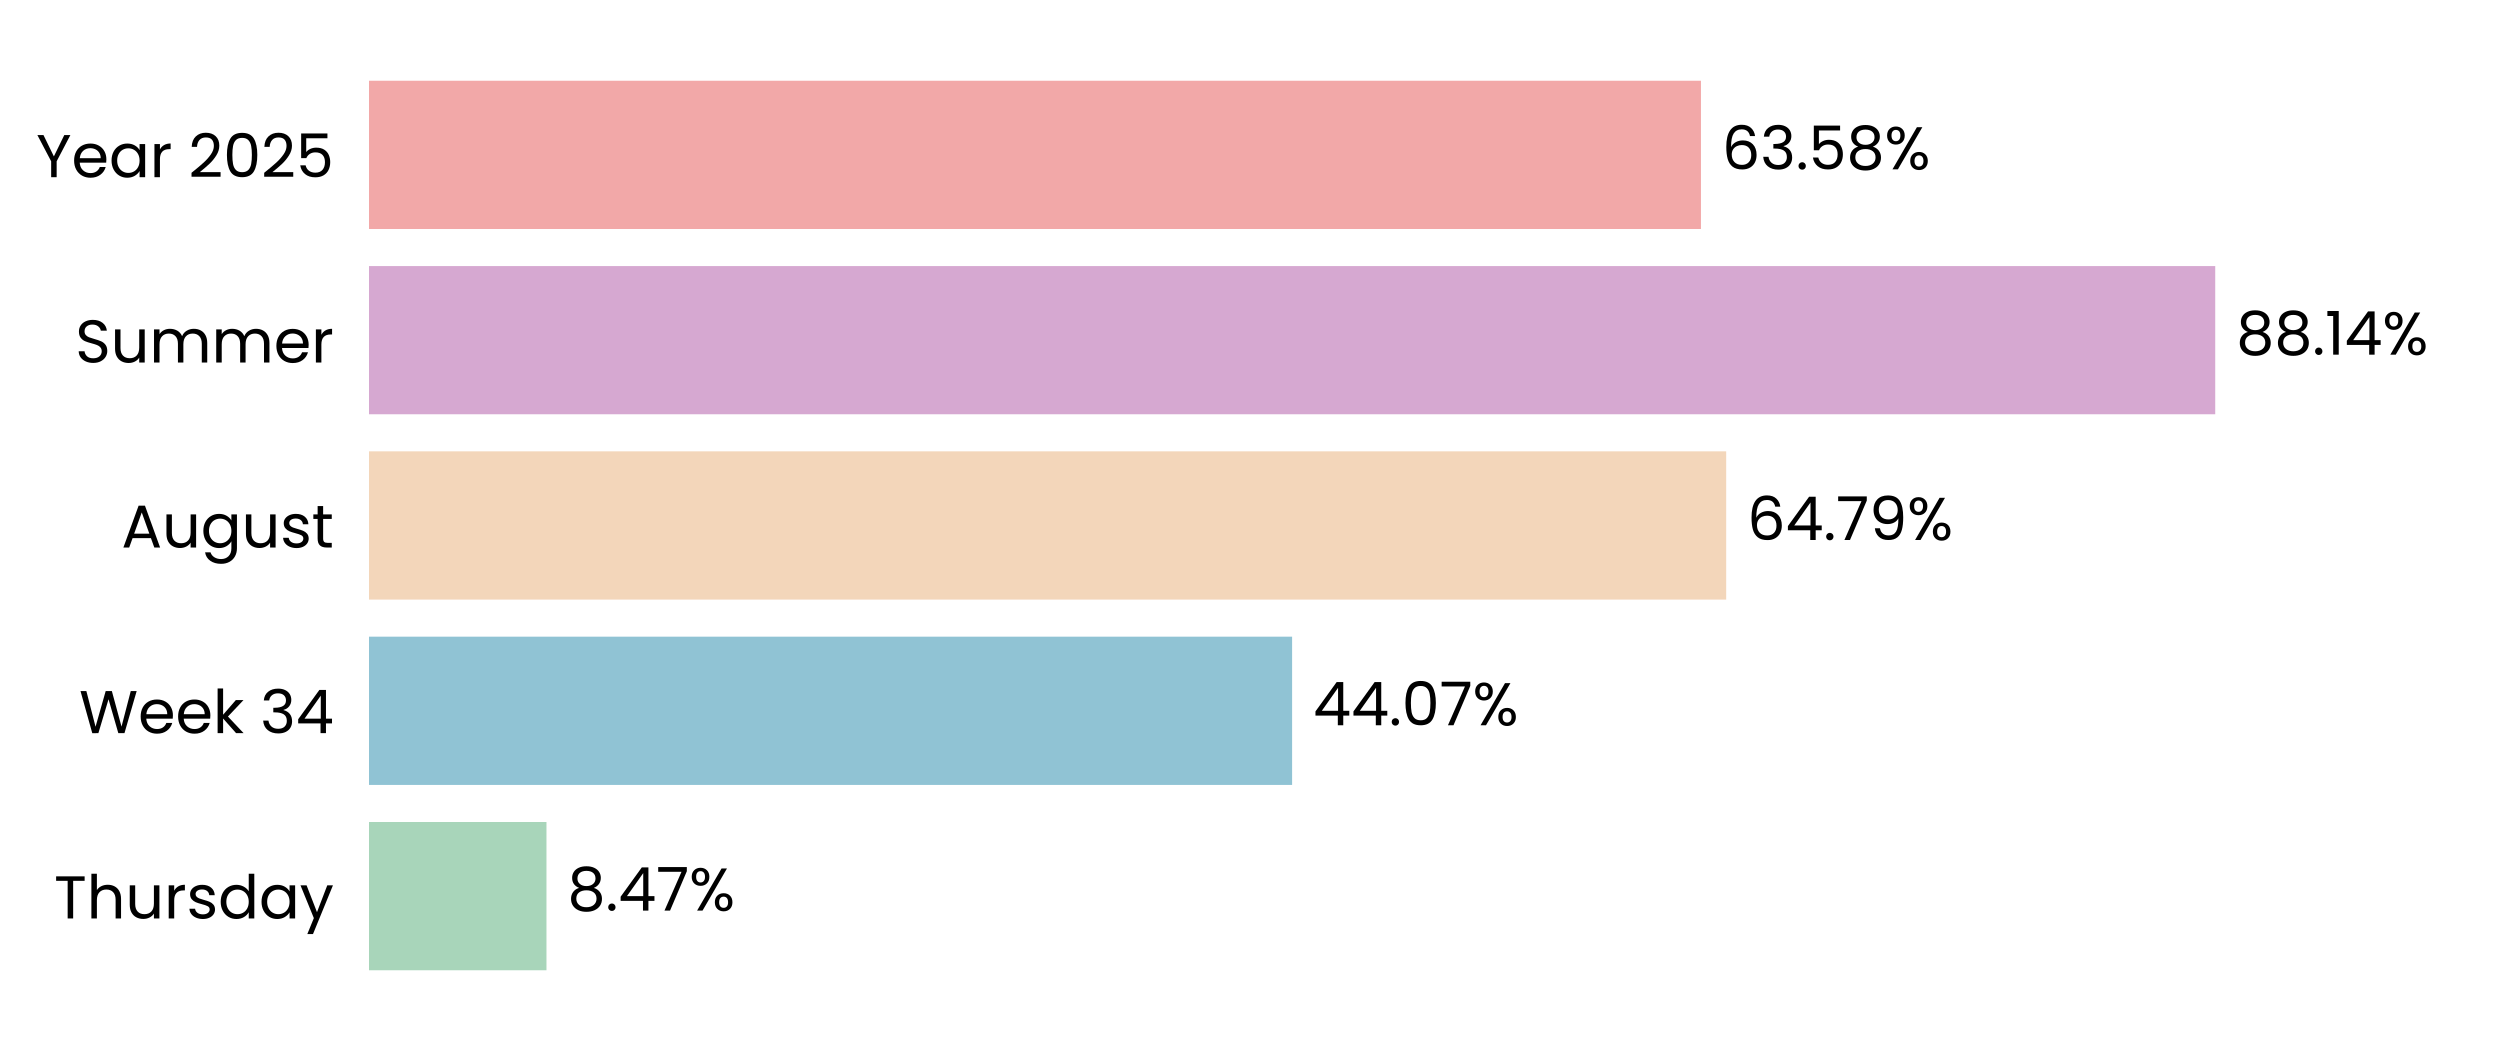
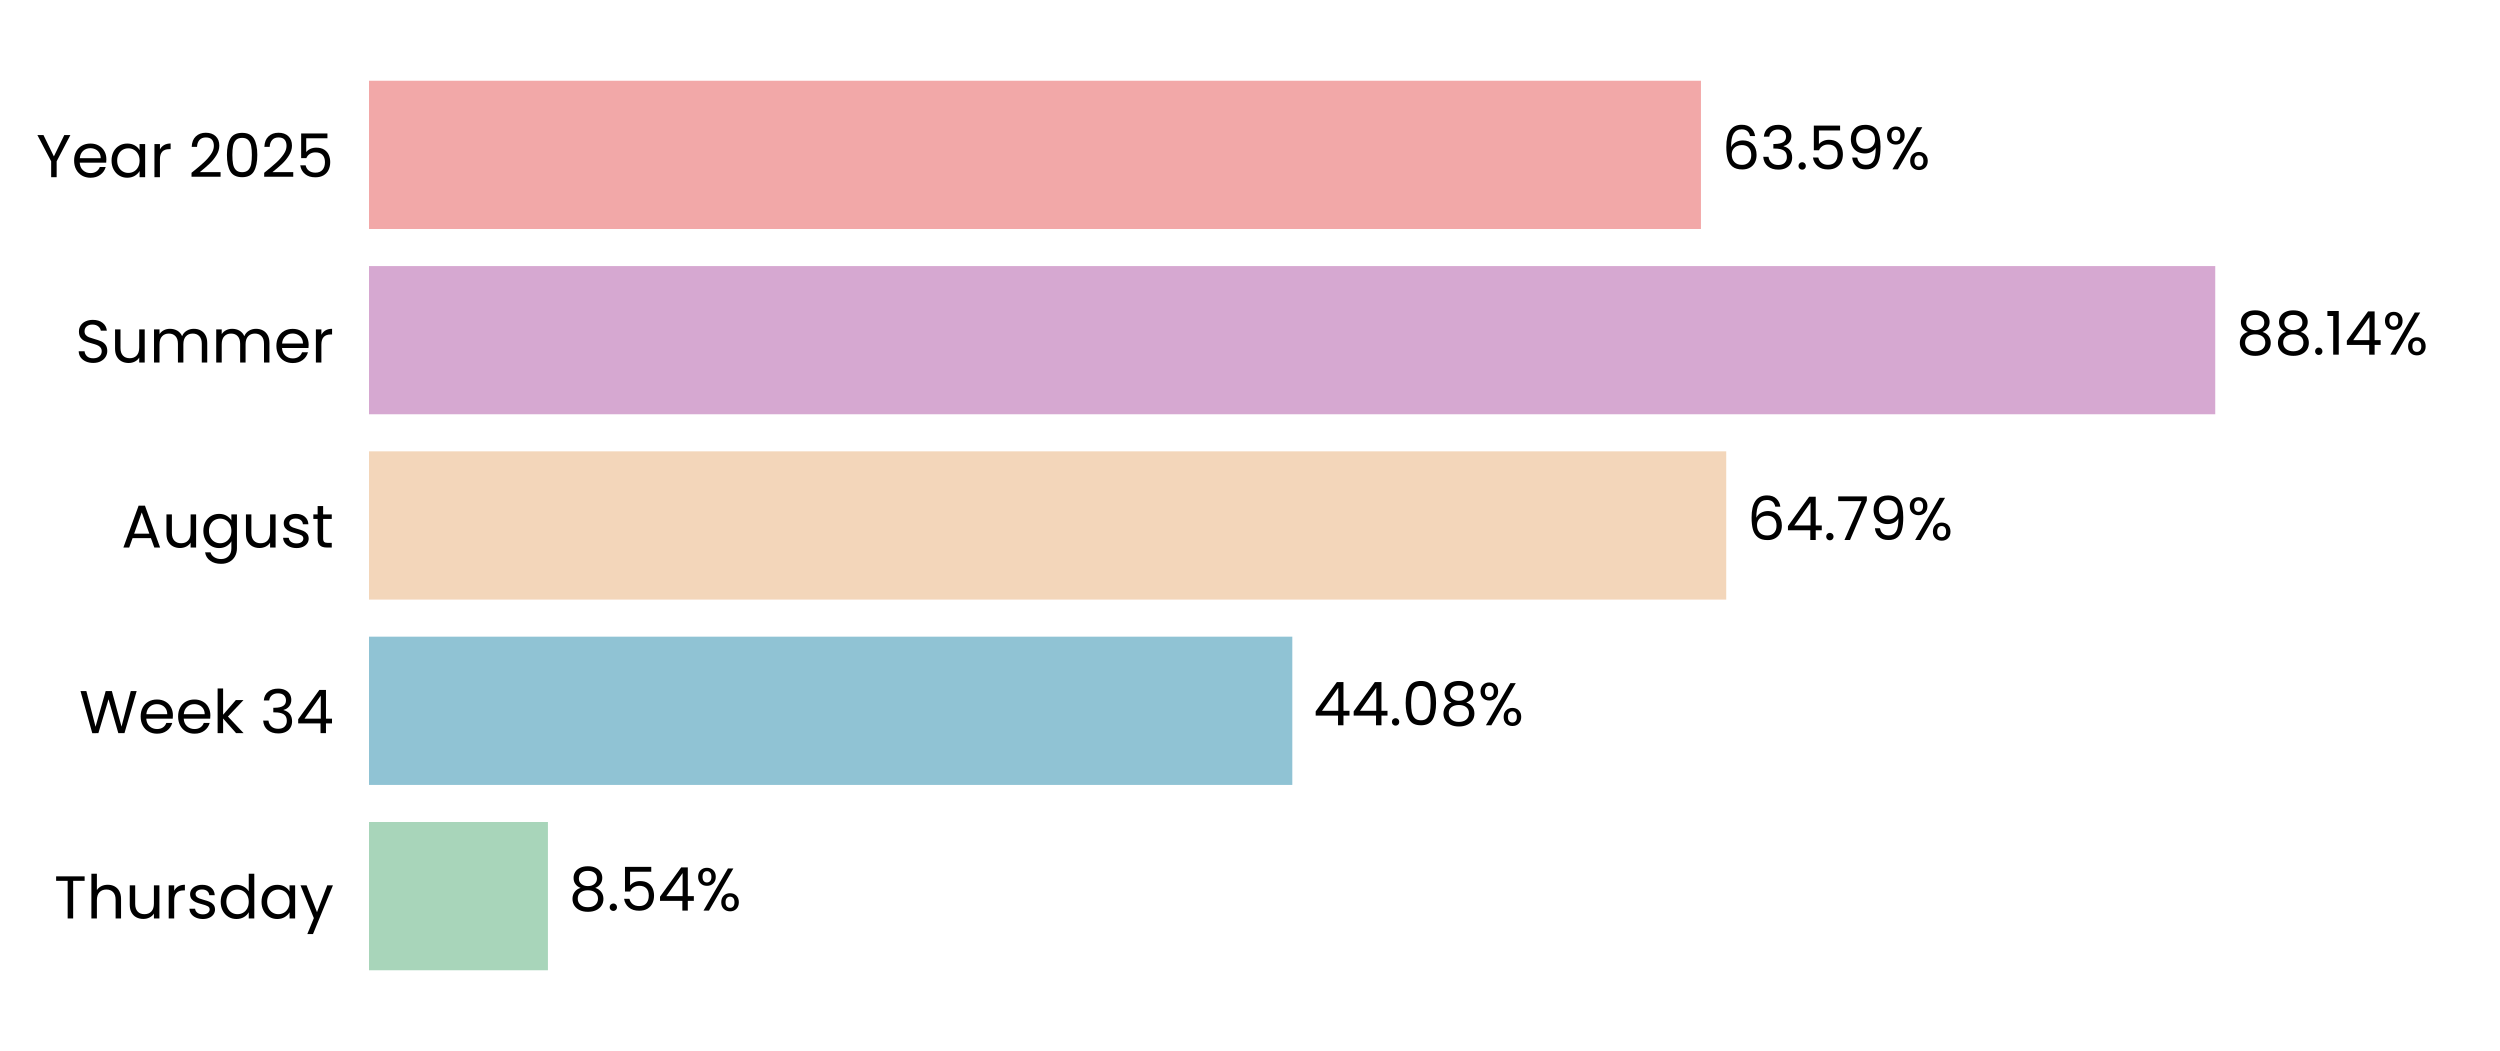
<svg xmlns="http://www.w3.org/2000/svg" xmlns:xlink="http://www.w3.org/1999/xlink" width="496.691pt" height="208.8pt" viewBox="0 0 496.691 208.8" version="1.1">
  <defs>
    <style type="text/css">*{stroke-linejoin: round; stroke-linecap: butt}</style>
  </defs>
  <g id="figure_1">
    <g id="patch_1">
      <path d="M 0 208.8  L 496.691 208.8  L 496.691 0  L 0 0  L 0 208.8  z " style="fill: none" />
    </g>
    <g id="axes_1">
      <g id="patch_2">
        <path d="M 73.311 201.6  L 489.491 201.6  L 489.491 7.2  L 73.311 7.2  L 73.311 201.6  z " style="fill: none" />
      </g>
      <g id="patch_3">
-         <path d="M 73.311 192.764  L 108.571 192.764  L 108.571 163.309  L 73.311 163.309  z " clip-path="url(#pe16dc82df0)" style="fill: #a8d5ba" />
+         <path d="M 73.311 192.764  L 108.86 192.764  L 108.86 163.309  L 73.311 163.309  z " clip-path="url(#pa56ac3634a)" style="fill: #a8d5ba" />
      </g>
      <g id="patch_4">
-         <path d="M 73.311 155.945  L 256.711 155.945  L 256.711 126.491  L 73.311 126.491  z " clip-path="url(#pe16dc82df0)" style="fill: #90c3d4" />
+         <path d="M 73.311 155.945  L 256.752 155.945  L 256.752 126.491  L 73.311 126.491  z " clip-path="url(#pa56ac3634a)" style="fill: #90c3d4" />
      </g>
      <g id="patch_5">
-         <path d="M 73.311 119.127  L 342.952 119.127  L 342.952 89.673  L 73.311 89.673  z " clip-path="url(#pe16dc82df0)" style="fill: #f3d6ba" />
+         <path d="M 73.311 119.127  L 342.961 119.127  L 342.961 89.673  L 73.311 89.673  z " clip-path="url(#pa56ac3634a)" style="fill: #f3d6ba" />
      </g>
      <g id="patch_6">
-         <path d="M 73.311 82.309  L 440.114 82.309  L 440.114 52.855  L 73.311 52.855  z " clip-path="url(#pe16dc82df0)" style="fill: #d6a8d1" />
+         <path d="M 73.311 82.309  L 440.117 82.309  L 440.117 52.855  L 73.311 52.855  z " clip-path="url(#pa56ac3634a)" style="fill: #d6a8d1" />
      </g>
      <g id="patch_7">
-         <path d="M 73.311 45.491  L 337.939 45.491  L 337.939 16.036  L 73.311 16.036  z " clip-path="url(#pe16dc82df0)" style="fill: #f2a8a8" />
+         <path d="M 73.311 45.491  L 337.939 45.491  L 337.939 16.036  L 73.311 16.036  z " clip-path="url(#pa56ac3634a)" style="fill: #f2a8a8" />
      </g>
      <g id="matplotlib.axis_1">
        <g id="ytick_1">
          <g id="text_1">
            <g transform="translate(10.74188 182.4764) scale(0.12 -0.12)">
              <defs>
                <path id="Poppins-Regular-54" d="M 3238 4461  L 3238 3987  L 2022 3987  L 2022 0  L 1440 0  L 1440 3987  L 218 3987  L 218 4461  L 3238 4461  z " transform="scale(0.015625)" />
                <path id="Poppins-Regular-68" d="M 2234 3571  Q 2630 3571 2950 3401  Q 3270 3232 3452 2893  Q 3635 2554 3635 2067  L 3635 0  L 3059 0  L 3059 1984  Q 3059 2509 2796 2787  Q 2534 3066 2080 3066  Q 1619 3066 1347 2778  Q 1075 2490 1075 1939  L 1075 0  L 493 0  L 493 4736  L 1075 4736  L 1075 3008  Q 1248 3277 1552 3424  Q 1856 3571 2234 3571  z " transform="scale(0.015625)" />
                <path id="Poppins-Regular-75" d="M 3603 3507  L 3603 0  L 3021 0  L 3021 518  Q 2854 250 2556 99  Q 2259 -51 1901 -51  Q 1491 -51 1164 118  Q 838 288 649 627  Q 461 966 461 1453  L 461 3507  L 1037 3507  L 1037 1530  Q 1037 1011 1299 732  Q 1562 454 2016 454  Q 2483 454 2752 742  Q 3021 1030 3021 1581  L 3021 3507  L 3603 3507  z " transform="scale(0.015625)" />
                <path id="Poppins-Regular-72" d="M 1075 2938  Q 1229 3238 1513 3404  Q 1798 3571 2208 3571  L 2208 2970  L 2054 2970  Q 1075 2970 1075 1907  L 1075 0  L 493 0  L 493 3507  L 1075 3507  L 1075 2938  z " transform="scale(0.015625)" />
                <path id="Poppins-Regular-73" d="M 1734 -58  Q 1331 -58 1011 80  Q 691 218 505 464  Q 320 710 301 1030  L 902 1030  Q 928 768 1149 601  Q 1370 435 1728 435  Q 2061 435 2253 582  Q 2445 730 2445 954  Q 2445 1184 2240 1296  Q 2035 1408 1606 1517  Q 1216 1619 969 1724  Q 723 1830 547 2038  Q 371 2246 371 2586  Q 371 2854 531 3078  Q 691 3302 985 3433  Q 1280 3565 1658 3565  Q 2240 3565 2598 3270  Q 2957 2976 2982 2464  L 2400 2464  Q 2381 2739 2179 2905  Q 1978 3072 1638 3072  Q 1325 3072 1139 2937  Q 954 2803 954 2586  Q 954 2413 1066 2301  Q 1178 2189 1347 2121  Q 1517 2054 1818 1971  Q 2195 1869 2432 1769  Q 2669 1670 2838 1472  Q 3008 1274 3014 954  Q 3014 666 2854 435  Q 2694 205 2403 73  Q 2112 -58 1734 -58  z " transform="scale(0.015625)" />
                <path id="Poppins-Regular-64" d="M 275 1766  Q 275 2304 492 2710  Q 710 3117 1091 3341  Q 1472 3565 1946 3565  Q 2355 3565 2707 3376  Q 3059 3187 3245 2880  L 3245 4736  L 3834 4736  L 3834 0  L 3245 0  L 3245 659  Q 3072 346 2733 144  Q 2394 -58 1939 -58  Q 1472 -58 1091 172  Q 710 403 492 819  Q 275 1235 275 1766  z M 3245 1760  Q 3245 2157 3085 2451  Q 2925 2746 2653 2902  Q 2381 3059 2054 3059  Q 1728 3059 1459 2905  Q 1190 2752 1030 2457  Q 870 2163 870 1766  Q 870 1363 1030 1065  Q 1190 768 1459 611  Q 1728 454 2054 454  Q 2381 454 2653 611  Q 2925 768 3085 1065  Q 3245 1363 3245 1760  z " transform="scale(0.015625)" />
                <path id="Poppins-Regular-61" d="M 275 1766  Q 275 2304 492 2710  Q 710 3117 1091 3341  Q 1472 3565 1939 3565  Q 2400 3565 2739 3366  Q 3078 3168 3245 2867  L 3245 3507  L 3834 3507  L 3834 0  L 3245 0  L 3245 653  Q 3072 346 2729 144  Q 2387 -58 1933 -58  Q 1466 -58 1088 172  Q 710 403 492 819  Q 275 1235 275 1766  z M 3245 1760  Q 3245 2157 3085 2451  Q 2925 2746 2653 2902  Q 2381 3059 2054 3059  Q 1728 3059 1459 2905  Q 1190 2752 1030 2457  Q 870 2163 870 1766  Q 870 1363 1030 1065  Q 1190 768 1459 611  Q 1728 454 2054 454  Q 2381 454 2653 611  Q 2925 768 3085 1065  Q 3245 1363 3245 1760  z " transform="scale(0.015625)" />
                <path id="Poppins-Regular-79" d="M 3514 3507  L 1402 -1651  L 800 -1651  L 1491 38  L 77 3507  L 723 3507  L 1824 666  L 2912 3507  L 3514 3507  z " transform="scale(0.015625)" />
              </defs>
              <use xlink:href="#Poppins-Regular-54" />
              <use xlink:href="#Poppins-Regular-68" transform="translate(54.09999 0)" />
              <use xlink:href="#Poppins-Regular-75" transform="translate(118.1 0)" />
              <use xlink:href="#Poppins-Regular-72" transform="translate(182.1 0)" />
              <use xlink:href="#Poppins-Regular-73" transform="translate(219.3999 0)" />
              <use xlink:href="#Poppins-Regular-64" transform="translate(271.5999 0)" />
              <use xlink:href="#Poppins-Regular-61" transform="translate(339.1999 0)" />
              <use xlink:href="#Poppins-Regular-79" transform="translate(406.7999 0)" />
            </g>
          </g>
        </g>
        <g id="ytick_2">
          <g id="text_2">
            <g transform="translate(15.71813 145.6582) scale(0.12 -0.12)">
              <defs>
                <path id="Poppins-Regular-57" d="M 6099 4461  L 4806 0  L 4154 0  L 3117 3590  L 2042 0  L 1395 -6  L 147 4461  L 768 4461  L 1741 678  L 2816 4461  L 3469 4461  L 4493 691  L 5472 4461  L 6099 4461  z " transform="scale(0.015625)" />
                <path id="Poppins-Regular-65" d="M 3693 1888  Q 3693 1722 3674 1536  L 870 1536  Q 902 1018 1225 726  Q 1549 435 2010 435  Q 2387 435 2640 611  Q 2893 787 2995 1082  L 3622 1082  Q 3482 576 3059 259  Q 2637 -58 2010 -58  Q 1510 -58 1116 166  Q 723 390 499 803  Q 275 1216 275 1760  Q 275 2304 492 2713  Q 710 3123 1104 3344  Q 1498 3565 2010 3565  Q 2509 3565 2893 3347  Q 3277 3130 3485 2749  Q 3693 2368 3693 1888  z M 3091 2010  Q 3091 2342 2944 2582  Q 2797 2822 2544 2947  Q 2291 3072 1984 3072  Q 1542 3072 1232 2790  Q 922 2509 877 2010  L 3091 2010  z " transform="scale(0.015625)" />
                <path id="Poppins-Regular-6b" d="M 2451 0  L 1075 1549  L 1075 0  L 493 0  L 493 4736  L 1075 4736  L 1075 1952  L 2426 3507  L 3238 3507  L 1587 1760  L 3245 0  L 2451 0  z " transform="scale(0.015625)" />
                <path id="Poppins-Regular-20" transform="scale(0.015625)" />
                <path id="Poppins-Regular-33" d="M 384 3462  Q 429 4051 838 4384  Q 1248 4717 1901 4717  Q 2336 4717 2653 4560  Q 2970 4403 3133 4134  Q 3296 3866 3296 3526  Q 3296 3130 3069 2842  Q 2842 2554 2477 2470  L 2477 2438  Q 2893 2336 3136 2035  Q 3379 1734 3379 1248  Q 3379 883 3212 592  Q 3046 301 2713 134  Q 2381 -32 1914 -32  Q 1235 -32 800 323  Q 365 678 314 1331  L 877 1331  Q 922 947 1190 704  Q 1459 461 1907 461  Q 2355 461 2588 694  Q 2822 928 2822 1299  Q 2822 1779 2502 1990  Q 2182 2202 1536 2202  L 1389 2202  L 1389 2688  L 1542 2688  Q 2131 2694 2432 2883  Q 2733 3072 2733 3469  Q 2733 3808 2512 4013  Q 2291 4218 1882 4218  Q 1485 4218 1241 4013  Q 998 3808 954 3462  L 384 3462  z " transform="scale(0.015625)" />
                <path id="Poppins-Regular-34" d="M 256 1030  L 256 1472  L 2502 4582  L 3200 4582  L 3200 1536  L 3840 1536  L 3840 1030  L 3200 1030  L 3200 0  L 2624 0  L 2624 1030  L 256 1030  z M 2650 3974  L 928 1536  L 2650 1536  L 2650 3974  z " transform="scale(0.015625)" />
              </defs>
              <use xlink:href="#Poppins-Regular-57" />
              <use xlink:href="#Poppins-Regular-65" transform="translate(97.59999 0)" />
              <use xlink:href="#Poppins-Regular-65" transform="translate(159.6 0)" />
              <use xlink:href="#Poppins-Regular-6b" transform="translate(221.6 0)" />
              <use xlink:href="#Poppins-Regular-20" transform="translate(273.0999 0)" />
              <use xlink:href="#Poppins-Regular-33" transform="translate(299.7999 0)" />
              <use xlink:href="#Poppins-Regular-34" transform="translate(358.6999 0)" />
            </g>
          </g>
        </g>
        <g id="ytick_3">
          <g id="text_3">
            <g transform="translate(24.11812 108.78) scale(0.12 -0.12)">
              <defs>
                <path id="Poppins-Regular-41" d="M 3130 992  L 1184 992  L 826 0  L 211 0  L 1824 4435  L 2496 4435  L 4102 0  L 3488 0  L 3130 992  z M 2963 1466  L 2157 3718  L 1350 1466  L 2963 1466  z " transform="scale(0.015625)" />
                <path id="Poppins-Regular-67" d="M 1939 3565  Q 2394 3565 2736 3366  Q 3078 3168 3245 2867  L 3245 3507  L 3834 3507  L 3834 -77  Q 3834 -557 3629 -931  Q 3424 -1306 3043 -1517  Q 2662 -1728 2157 -1728  Q 1466 -1728 1005 -1401  Q 544 -1075 461 -512  L 1037 -512  Q 1133 -832 1433 -1027  Q 1734 -1222 2157 -1222  Q 2637 -1222 2941 -921  Q 3245 -621 3245 -77  L 3245 659  Q 3072 352 2733 147  Q 2394 -58 1939 -58  Q 1472 -58 1091 172  Q 710 403 492 819  Q 275 1235 275 1766  Q 275 2304 492 2710  Q 710 3117 1091 3341  Q 1472 3565 1939 3565  z M 3245 1760  Q 3245 2157 3085 2451  Q 2925 2746 2653 2902  Q 2381 3059 2054 3059  Q 1728 3059 1459 2905  Q 1190 2752 1030 2457  Q 870 2163 870 1766  Q 870 1363 1030 1065  Q 1190 768 1459 611  Q 1728 454 2054 454  Q 2381 454 2653 611  Q 2925 768 3085 1065  Q 3245 1363 3245 1760  z " transform="scale(0.015625)" />
                <path id="Poppins-Regular-74" d="M 1203 3027  L 1203 960  Q 1203 704 1312 598  Q 1421 493 1690 493  L 2118 493  L 2118 0  L 1594 0  Q 1107 0 864 224  Q 621 448 621 960  L 621 3027  L 166 3027  L 166 3507  L 621 3507  L 621 4390  L 1203 4390  L 1203 3507  L 2118 3507  L 2118 3027  L 1203 3027  z " transform="scale(0.015625)" />
              </defs>
              <use xlink:href="#Poppins-Regular-41" />
              <use xlink:href="#Poppins-Regular-75" transform="translate(67.39999 0)" />
              <use xlink:href="#Poppins-Regular-67" transform="translate(131.4 0)" />
              <use xlink:href="#Poppins-Regular-75" transform="translate(199 0)" />
              <use xlink:href="#Poppins-Regular-73" transform="translate(263 0)" />
              <use xlink:href="#Poppins-Regular-74" transform="translate(315.2 0)" />
            </g>
          </g>
        </g>
        <g id="ytick_4">
          <g id="text_4">
            <g transform="translate(14.95125 72.02182) scale(0.12 -0.12)">
              <defs>
                <path id="Poppins-Regular-53" d="M 1907 -45  Q 1466 -45 1117 112  Q 768 269 569 547  Q 371 826 365 1190  L 986 1190  Q 1018 877 1245 662  Q 1472 448 1907 448  Q 2323 448 2563 656  Q 2803 864 2803 1190  Q 2803 1446 2662 1606  Q 2522 1766 2310 1849  Q 2099 1933 1741 2029  Q 1299 2144 1033 2259  Q 768 2374 579 2620  Q 390 2867 390 3283  Q 390 3648 576 3929  Q 762 4211 1098 4364  Q 1434 4518 1869 4518  Q 2496 4518 2896 4204  Q 3296 3891 3347 3373  L 2707 3373  Q 2675 3629 2438 3824  Q 2202 4019 1811 4019  Q 1446 4019 1216 3830  Q 986 3642 986 3302  Q 986 3059 1123 2905  Q 1261 2752 1462 2672  Q 1664 2592 2029 2490  Q 2470 2368 2739 2249  Q 3008 2131 3200 1884  Q 3392 1638 3392 1216  Q 3392 890 3219 602  Q 3046 314 2707 134  Q 2368 -45 1907 -45  z " transform="scale(0.015625)" />
                <path id="Poppins-Regular-6d" d="M 4710 3571  Q 5120 3571 5440 3401  Q 5760 3232 5945 2893  Q 6131 2554 6131 2067  L 6131 0  L 5555 0  L 5555 1984  Q 5555 2509 5296 2787  Q 5037 3066 4595 3066  Q 4141 3066 3872 2774  Q 3603 2483 3603 1933  L 3603 0  L 3027 0  L 3027 1984  Q 3027 2509 2768 2787  Q 2509 3066 2067 3066  Q 1613 3066 1344 2774  Q 1075 2483 1075 1933  L 1075 0  L 493 0  L 493 3507  L 1075 3507  L 1075 3002  Q 1248 3277 1539 3424  Q 1830 3571 2182 3571  Q 2624 3571 2963 3372  Q 3302 3174 3469 2790  Q 3616 3162 3955 3366  Q 4294 3571 4710 3571  z " transform="scale(0.015625)" />
              </defs>
              <use xlink:href="#Poppins-Regular-53" />
              <use xlink:href="#Poppins-Regular-75" transform="translate(58.7 0)" />
              <use xlink:href="#Poppins-Regular-6d" transform="translate(122.7 0)" />
              <use xlink:href="#Poppins-Regular-6d" transform="translate(225.7 0)" />
              <use xlink:href="#Poppins-Regular-65" transform="translate(328.7 0)" />
              <use xlink:href="#Poppins-Regular-72" transform="translate(390.6999 0)" />
            </g>
          </g>
        </g>
        <g id="ytick_5">
          <g id="text_5">
            <g transform="translate(7.2 35.20364) scale(0.12 -0.12)">
              <defs>
                <path id="Poppins-Regular-59" d="M 3616 4461  L 2163 1683  L 2163 0  L 1581 0  L 1581 1683  L 122 4461  L 768 4461  L 1869 2202  L 2970 4461  L 3616 4461  z " transform="scale(0.015625)" />
                <path id="Poppins-Regular-32" d="M 326 467  Q 1139 1120 1600 1539  Q 2061 1958 2377 2416  Q 2694 2874 2694 3315  Q 2694 3731 2492 3971  Q 2291 4211 1843 4211  Q 1408 4211 1168 3939  Q 928 3667 909 3213  L 346 3213  Q 371 3930 780 4320  Q 1190 4710 1837 4710  Q 2496 4710 2883 4345  Q 3270 3981 3270 3341  Q 3270 2810 2953 2307  Q 2637 1805 2233 1424  Q 1830 1043 1203 538  L 3405 538  L 3405 51  L 326 51  L 326 467  z " transform="scale(0.015625)" />
                <path id="Poppins-Regular-30" d="M 397 2362  Q 397 3462 755 4080  Q 1114 4698 2010 4698  Q 2899 4698 3257 4080  Q 3616 3462 3616 2362  Q 3616 1242 3257 621  Q 2899 0 2010 0  Q 1114 0 755 621  Q 397 1242 397 2362  z M 3040 2362  Q 3040 2918 2966 3305  Q 2893 3693 2665 3929  Q 2438 4166 2010 4166  Q 1574 4166 1347 3929  Q 1120 3693 1046 3305  Q 973 2918 973 2362  Q 973 1786 1046 1395  Q 1120 1005 1347 768  Q 1574 531 2010 531  Q 2438 531 2665 768  Q 2893 1005 2966 1395  Q 3040 1786 3040 2362  z " transform="scale(0.015625)" />
                <path id="Poppins-Regular-35" d="M 3347 4122  L 1101 4122  L 1101 2662  Q 1248 2867 1536 2998  Q 1824 3130 2157 3130  Q 2688 3130 3021 2909  Q 3354 2688 3498 2339  Q 3642 1990 3642 1600  Q 3642 1139 3469 774  Q 3296 410 2941 198  Q 2586 -13 2061 -13  Q 1389 -13 973 332  Q 557 678 467 1254  L 1037 1254  Q 1120 890 1389 685  Q 1658 480 2067 480  Q 2573 480 2829 784  Q 3085 1088 3085 1587  Q 3085 2086 2829 2358  Q 2573 2630 2074 2630  Q 1734 2630 1481 2467  Q 1229 2304 1114 2022  L 563 2022  L 563 4634  L 3347 4634  L 3347 4122  z " transform="scale(0.015625)" />
              </defs>
              <use xlink:href="#Poppins-Regular-59" />
              <use xlink:href="#Poppins-Regular-65" transform="translate(58.39999 0)" />
              <use xlink:href="#Poppins-Regular-61" transform="translate(120.4 0)" />
              <use xlink:href="#Poppins-Regular-72" transform="translate(188 0)" />
              <use xlink:href="#Poppins-Regular-20" transform="translate(225.3 0)" />
              <use xlink:href="#Poppins-Regular-32" transform="translate(252 0)" />
              <use xlink:href="#Poppins-Regular-30" transform="translate(309.4999 0)" />
              <use xlink:href="#Poppins-Regular-32" transform="translate(372.2999 0)" />
              <use xlink:href="#Poppins-Regular-35" transform="translate(429.7999 0)" />
            </g>
          </g>
        </g>
      </g>
      <g id="text_6">
-         <g transform="translate(112.7327 180.9164) scale(0.12 -0.12)">
+         <g transform="translate(113.0218 180.9164) scale(0.12 -0.12)">
          <defs>
            <path id="Poppins-Regular-38" d="M 1242 2406  Q 883 2547 691 2816  Q 499 3085 499 3469  Q 499 3814 672 4092  Q 845 4371 1187 4534  Q 1530 4698 2016 4698  Q 2502 4698 2844 4534  Q 3187 4371 3363 4092  Q 3539 3814 3539 3469  Q 3539 3098 3340 2819  Q 3142 2541 2797 2406  Q 3194 2285 3427 1981  Q 3661 1677 3661 1248  Q 3661 832 3456 521  Q 3251 211 2876 41  Q 2502 -128 2016 -128  Q 1530 -128 1162 41  Q 794 211 589 521  Q 384 832 384 1248  Q 384 1677 614 1984  Q 845 2291 1242 2406  z M 2976 3398  Q 2976 3789 2720 4000  Q 2464 4211 2016 4211  Q 1574 4211 1318 4000  Q 1062 3789 1062 3392  Q 1062 3034 1328 2816  Q 1594 2598 2016 2598  Q 2445 2598 2710 2819  Q 2976 3040 2976 3398  z M 2016 2150  Q 1542 2150 1241 1929  Q 941 1709 941 1267  Q 941 858 1232 608  Q 1523 358 2016 358  Q 2509 358 2797 608  Q 3085 858 3085 1267  Q 3085 1696 2790 1923  Q 2496 2150 2016 2150  z " transform="scale(0.015625)" />
            <path id="Poppins-Regular-2e" d="M 678 -38  Q 512 -38 397 77  Q 282 192 282 358  Q 282 525 397 640  Q 512 755 678 755  Q 838 755 950 640  Q 1062 525 1062 358  Q 1062 192 950 77  Q 838 -38 678 -38  z " transform="scale(0.015625)" />
-             <path id="Poppins-Regular-37" d="M 3245 4173  L 1466 0  L 877 0  L 2682 4115  L 211 4115  L 211 4614  L 3245 4614  L 3245 4173  z " transform="scale(0.015625)" />
            <path id="Poppins-Regular-25" d="M 269 3584  Q 269 4019 531 4278  Q 794 4538 1203 4538  Q 1613 4538 1875 4278  Q 2138 4019 2138 3584  Q 2138 3142 1875 2883  Q 1613 2624 1203 2624  Q 794 2624 531 2883  Q 269 3142 269 3584  z M 4006 4467  L 1414 0  L 838 0  L 3430 4467  L 4006 4467  z M 1203 4179  Q 986 4179 861 4028  Q 736 3878 736 3584  Q 736 3290 861 3136  Q 986 2982 1203 2982  Q 1421 2982 1549 3139  Q 1677 3296 1677 3584  Q 1677 3878 1549 4028  Q 1421 4179 1203 4179  z M 2720 883  Q 2720 1325 2982 1584  Q 3245 1843 3654 1843  Q 4064 1843 4323 1584  Q 4582 1325 4582 883  Q 4582 448 4323 185  Q 4064 -77 3654 -77  Q 3245 -77 2982 182  Q 2720 442 2720 883  z M 3648 1478  Q 3430 1478 3302 1328  Q 3174 1178 3174 883  Q 3174 595 3302 444  Q 3430 294 3648 294  Q 3866 294 3994 444  Q 4122 595 4122 883  Q 4122 1178 3994 1328  Q 3866 1478 3648 1478  z " transform="scale(0.015625)" />
          </defs>
          <use xlink:href="#Poppins-Regular-38" />
          <use xlink:href="#Poppins-Regular-2e" transform="translate(63.09999 0)" />
-           <use xlink:href="#Poppins-Regular-34" transform="translate(84.09998 0)" />
-           <use xlink:href="#Poppins-Regular-37" transform="translate(147 0)" />
-           <use xlink:href="#Poppins-Regular-25" transform="translate(201.6 0)" />
+           <use xlink:href="#Poppins-Regular-35" transform="translate(84.09998 0)" />
+           <use xlink:href="#Poppins-Regular-34" transform="translate(146.9 0)" />
+           <use xlink:href="#Poppins-Regular-25" transform="translate(209.8 0)" />
        </g>
      </g>
      <g id="text_7">
-         <g transform="translate(260.873 144.0982) scale(0.12 -0.12)">
+         <g transform="translate(260.9143 144.0982) scale(0.12 -0.12)">
          <use xlink:href="#Poppins-Regular-34" />
          <use xlink:href="#Poppins-Regular-34" transform="translate(62.89999 0)" />
          <use xlink:href="#Poppins-Regular-2e" transform="translate(125.8 0)" />
          <use xlink:href="#Poppins-Regular-30" transform="translate(146.8 0)" />
-           <use xlink:href="#Poppins-Regular-37" transform="translate(209.6 0)" />
-           <use xlink:href="#Poppins-Regular-25" transform="translate(264.2 0)" />
+           <use xlink:href="#Poppins-Regular-38" transform="translate(209.6 0)" />
+           <use xlink:href="#Poppins-Regular-25" transform="translate(272.7 0)" />
        </g>
      </g>
      <g id="text_8">
-         <g transform="translate(347.1137 107.28) scale(0.12 -0.12)">
+         <g transform="translate(347.123 107.28) scale(0.12 -0.12)">
          <defs>
            <path id="Poppins-Regular-36" d="M 2976 3526  Q 2835 4237 2099 4237  Q 1530 4237 1248 3798  Q 966 3360 973 2355  Q 1120 2688 1462 2877  Q 1805 3066 2227 3066  Q 2886 3066 3280 2656  Q 3674 2246 3674 1523  Q 3674 1088 3504 742  Q 3334 397 2992 192  Q 2650 -13 2163 -13  Q 1504 -13 1133 281  Q 762 576 614 1094  Q 467 1613 467 2374  Q 467 4723 2106 4723  Q 2733 4723 3091 4384  Q 3450 4045 3514 3526  L 2976 3526  z M 2106 2573  Q 1830 2573 1587 2461  Q 1344 2349 1193 2121  Q 1043 1894 1043 1568  Q 1043 1082 1324 778  Q 1606 474 2131 474  Q 2579 474 2844 752  Q 3110 1030 3110 1504  Q 3110 2003 2854 2288  Q 2598 2573 2106 2573  z " transform="scale(0.015625)" />
+             <path id="Poppins-Regular-37" d="M 3245 4173  L 1466 0  L 877 0  L 2682 4115  L 211 4115  L 211 4614  L 3245 4614  L 3245 4173  z " transform="scale(0.015625)" />
            <path id="Poppins-Regular-39" d="M 1146 1242  Q 1210 877 1443 678  Q 1677 480 2074 480  Q 2605 480 2857 896  Q 3110 1312 3098 2298  Q 2963 2010 2649 1846  Q 2336 1683 1952 1683  Q 1523 1683 1187 1859  Q 851 2035 659 2374  Q 467 2714 467 3194  Q 467 3878 864 4297  Q 1261 4717 1990 4717  Q 2886 4717 3248 4134  Q 3610 3552 3610 2400  Q 3610 1594 3466 1069  Q 3322 544 2979 269  Q 2637 -6 2042 -6  Q 1389 -6 1024 346  Q 659 698 608 1242  L 1146 1242  z M 2048 2176  Q 2477 2176 2752 2441  Q 3027 2707 3027 3162  Q 3027 3642 2758 3936  Q 2490 4230 2003 4230  Q 1555 4230 1289 3948  Q 1024 3667 1024 3206  Q 1024 2739 1286 2457  Q 1549 2176 2048 2176  z " transform="scale(0.015625)" />
          </defs>
          <use xlink:href="#Poppins-Regular-36" />
          <use xlink:href="#Poppins-Regular-34" transform="translate(63.49999 0)" />
          <use xlink:href="#Poppins-Regular-2e" transform="translate(126.4 0)" />
          <use xlink:href="#Poppins-Regular-37" transform="translate(147.4 0)" />
          <use xlink:href="#Poppins-Regular-39" transform="translate(202 0)" />
          <use xlink:href="#Poppins-Regular-25" transform="translate(264.9999 0)" />
        </g>
      </g>
      <g id="text_9">
-         <g transform="translate(444.2757 70.46182) scale(0.12 -0.12)">
+         <g transform="translate(444.2788 70.46182) scale(0.12 -0.12)">
          <defs>
            <path id="Poppins-Regular-31" d="M 243 4096  L 243 4627  L 1446 4627  L 1446 0  L 858 0  L 858 4096  L 243 4096  z " transform="scale(0.015625)" />
          </defs>
          <use xlink:href="#Poppins-Regular-38" />
          <use xlink:href="#Poppins-Regular-38" transform="translate(63.09999 0)" />
          <use xlink:href="#Poppins-Regular-2e" transform="translate(126.2 0)" />
          <use xlink:href="#Poppins-Regular-31" transform="translate(147.2 0)" />
          <use xlink:href="#Poppins-Regular-34" transform="translate(179.2 0)" />
          <use xlink:href="#Poppins-Regular-25" transform="translate(242.0999 0)" />
        </g>
      </g>
      <g id="text_10">
-         <g transform="translate(342.1005 33.64364) scale(0.12 -0.12)">
+         <g transform="translate(342.1013 33.64364) scale(0.12 -0.12)">
          <use xlink:href="#Poppins-Regular-36" />
          <use xlink:href="#Poppins-Regular-33" transform="translate(63.49999 0)" />
          <use xlink:href="#Poppins-Regular-2e" transform="translate(122.4 0)" />
          <use xlink:href="#Poppins-Regular-35" transform="translate(143.4 0)" />
-           <use xlink:href="#Poppins-Regular-38" transform="translate(206.2 0)" />
-           <use xlink:href="#Poppins-Regular-25" transform="translate(269.2999 0)" />
+           <use xlink:href="#Poppins-Regular-39" transform="translate(206.2 0)" />
+           <use xlink:href="#Poppins-Regular-25" transform="translate(269.1999 0)" />
        </g>
      </g>
    </g>
  </g>
  <defs>
-     <clipPath id="pe16dc82df0">
+     <clipPath id="pa56ac3634a">
      <rect x="73.311" y="7.2" width="416.18" height="194.4" />
    </clipPath>
  </defs>
</svg>
